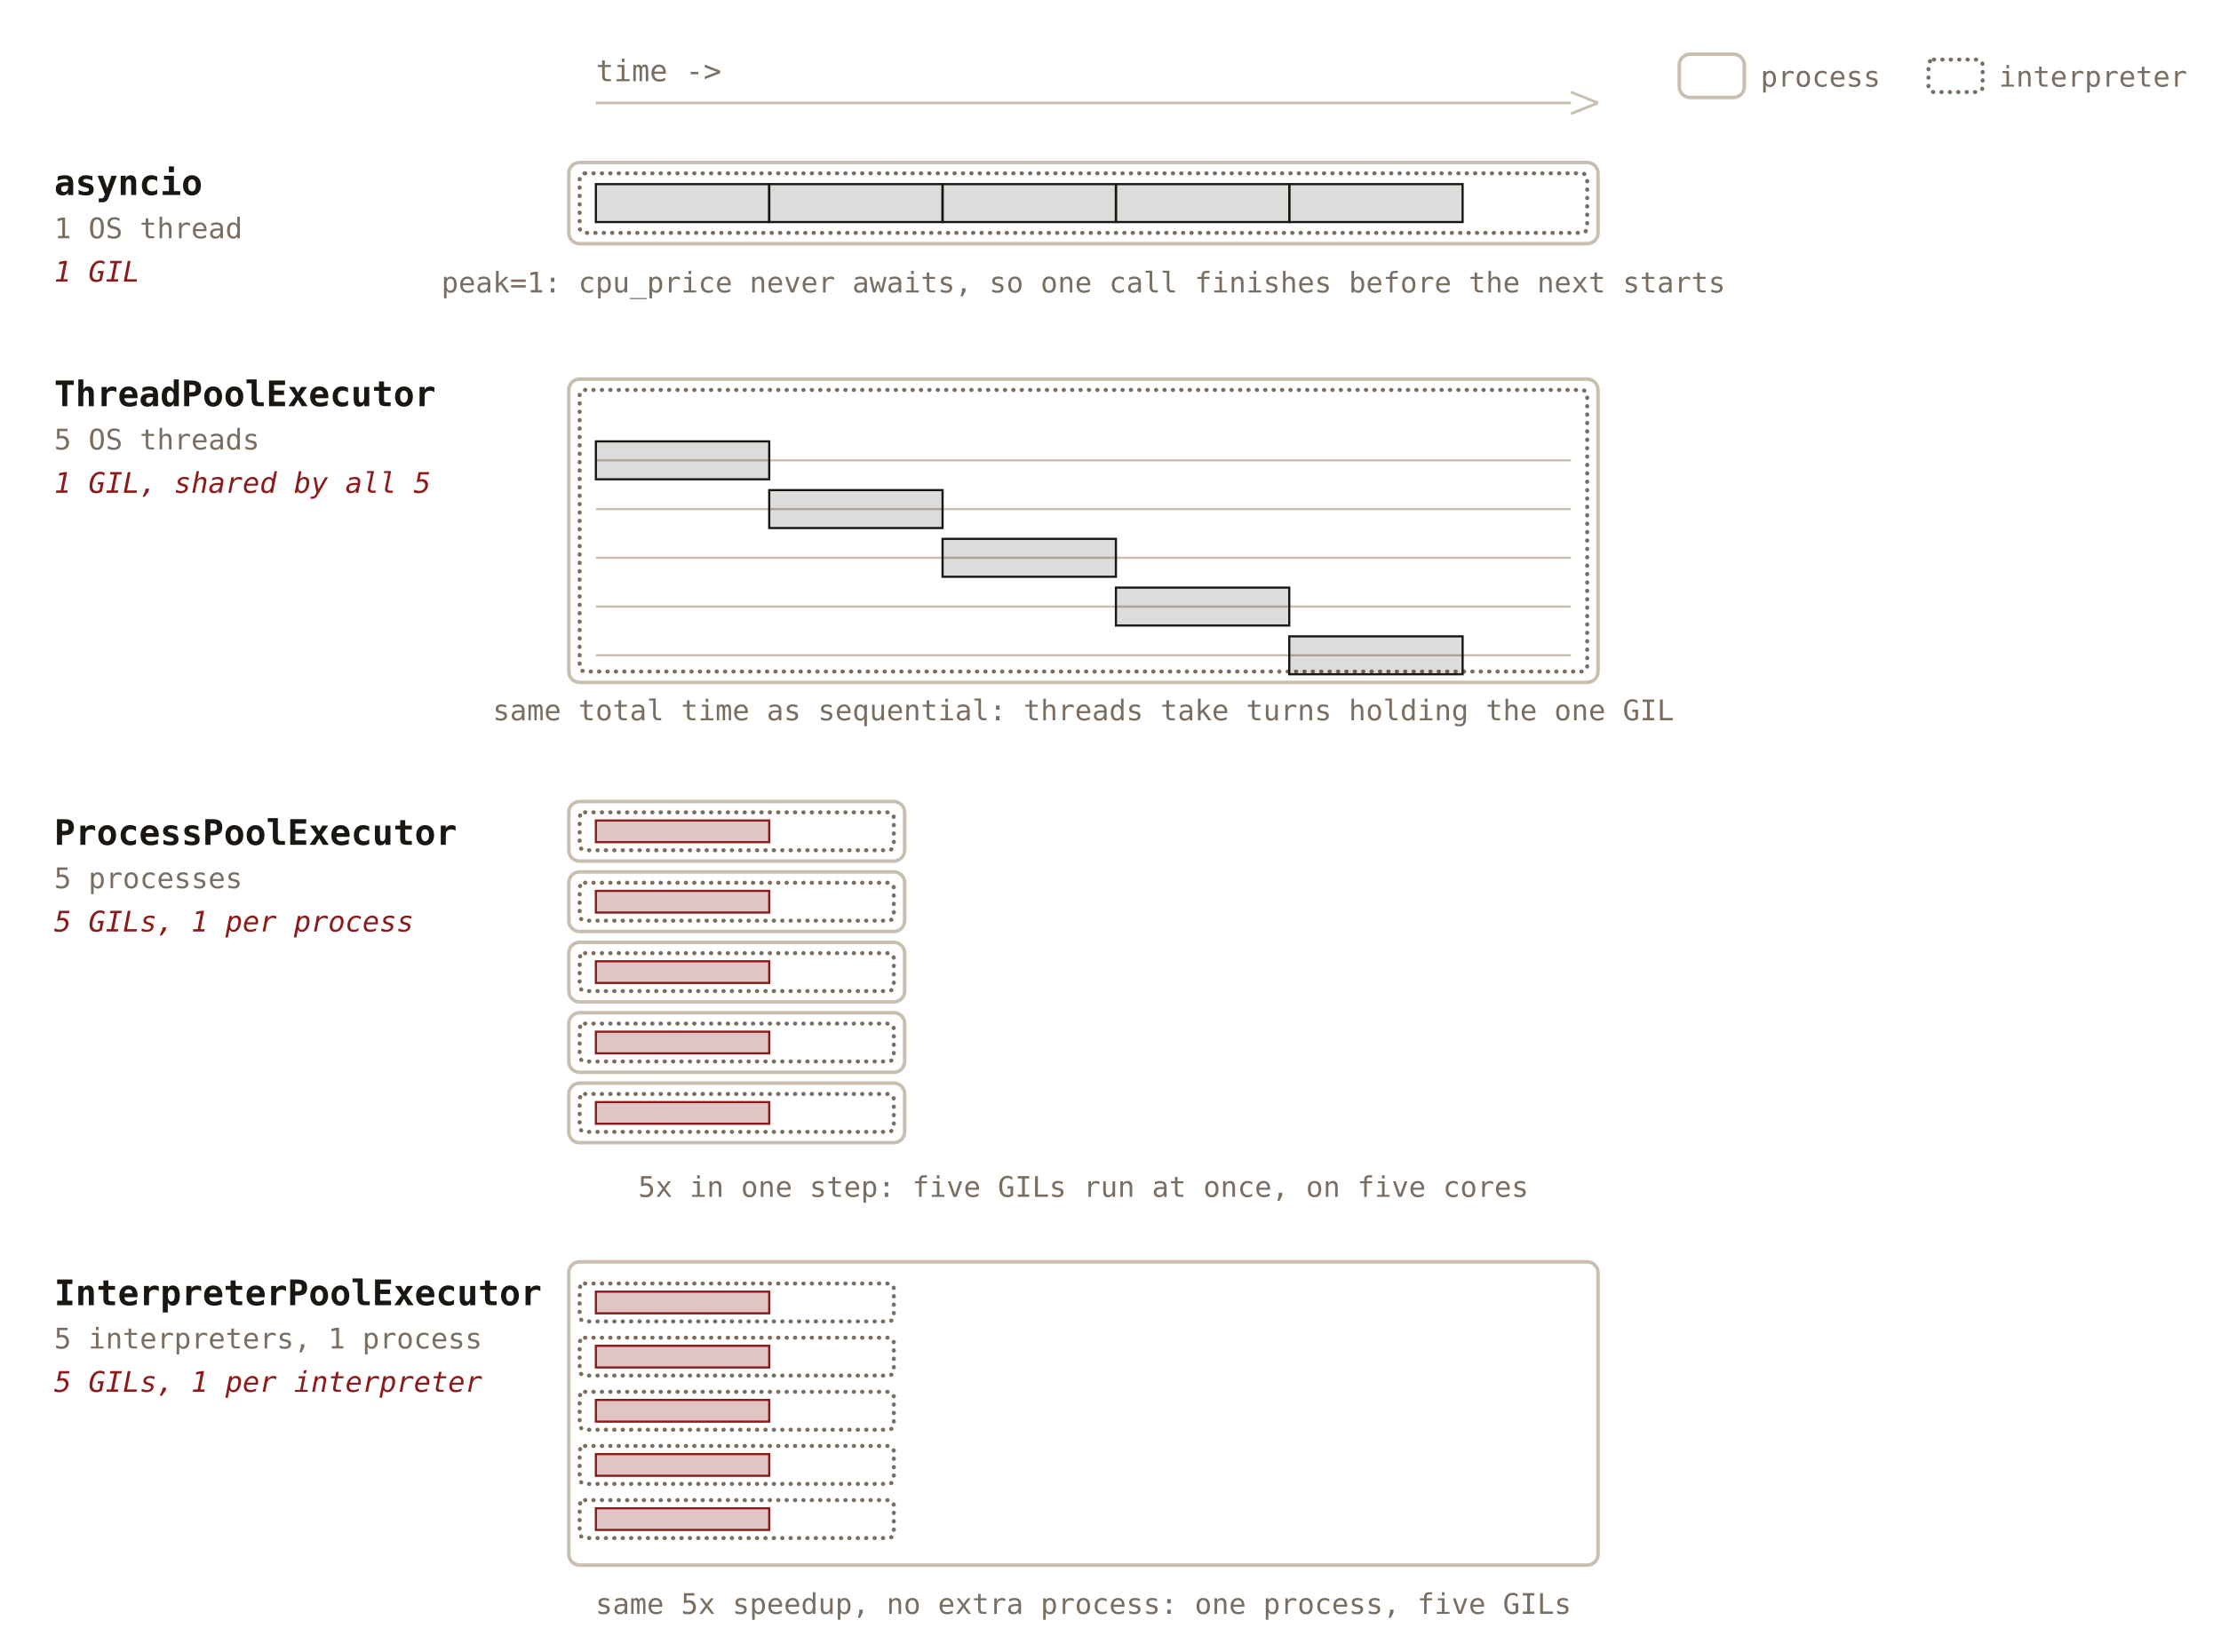
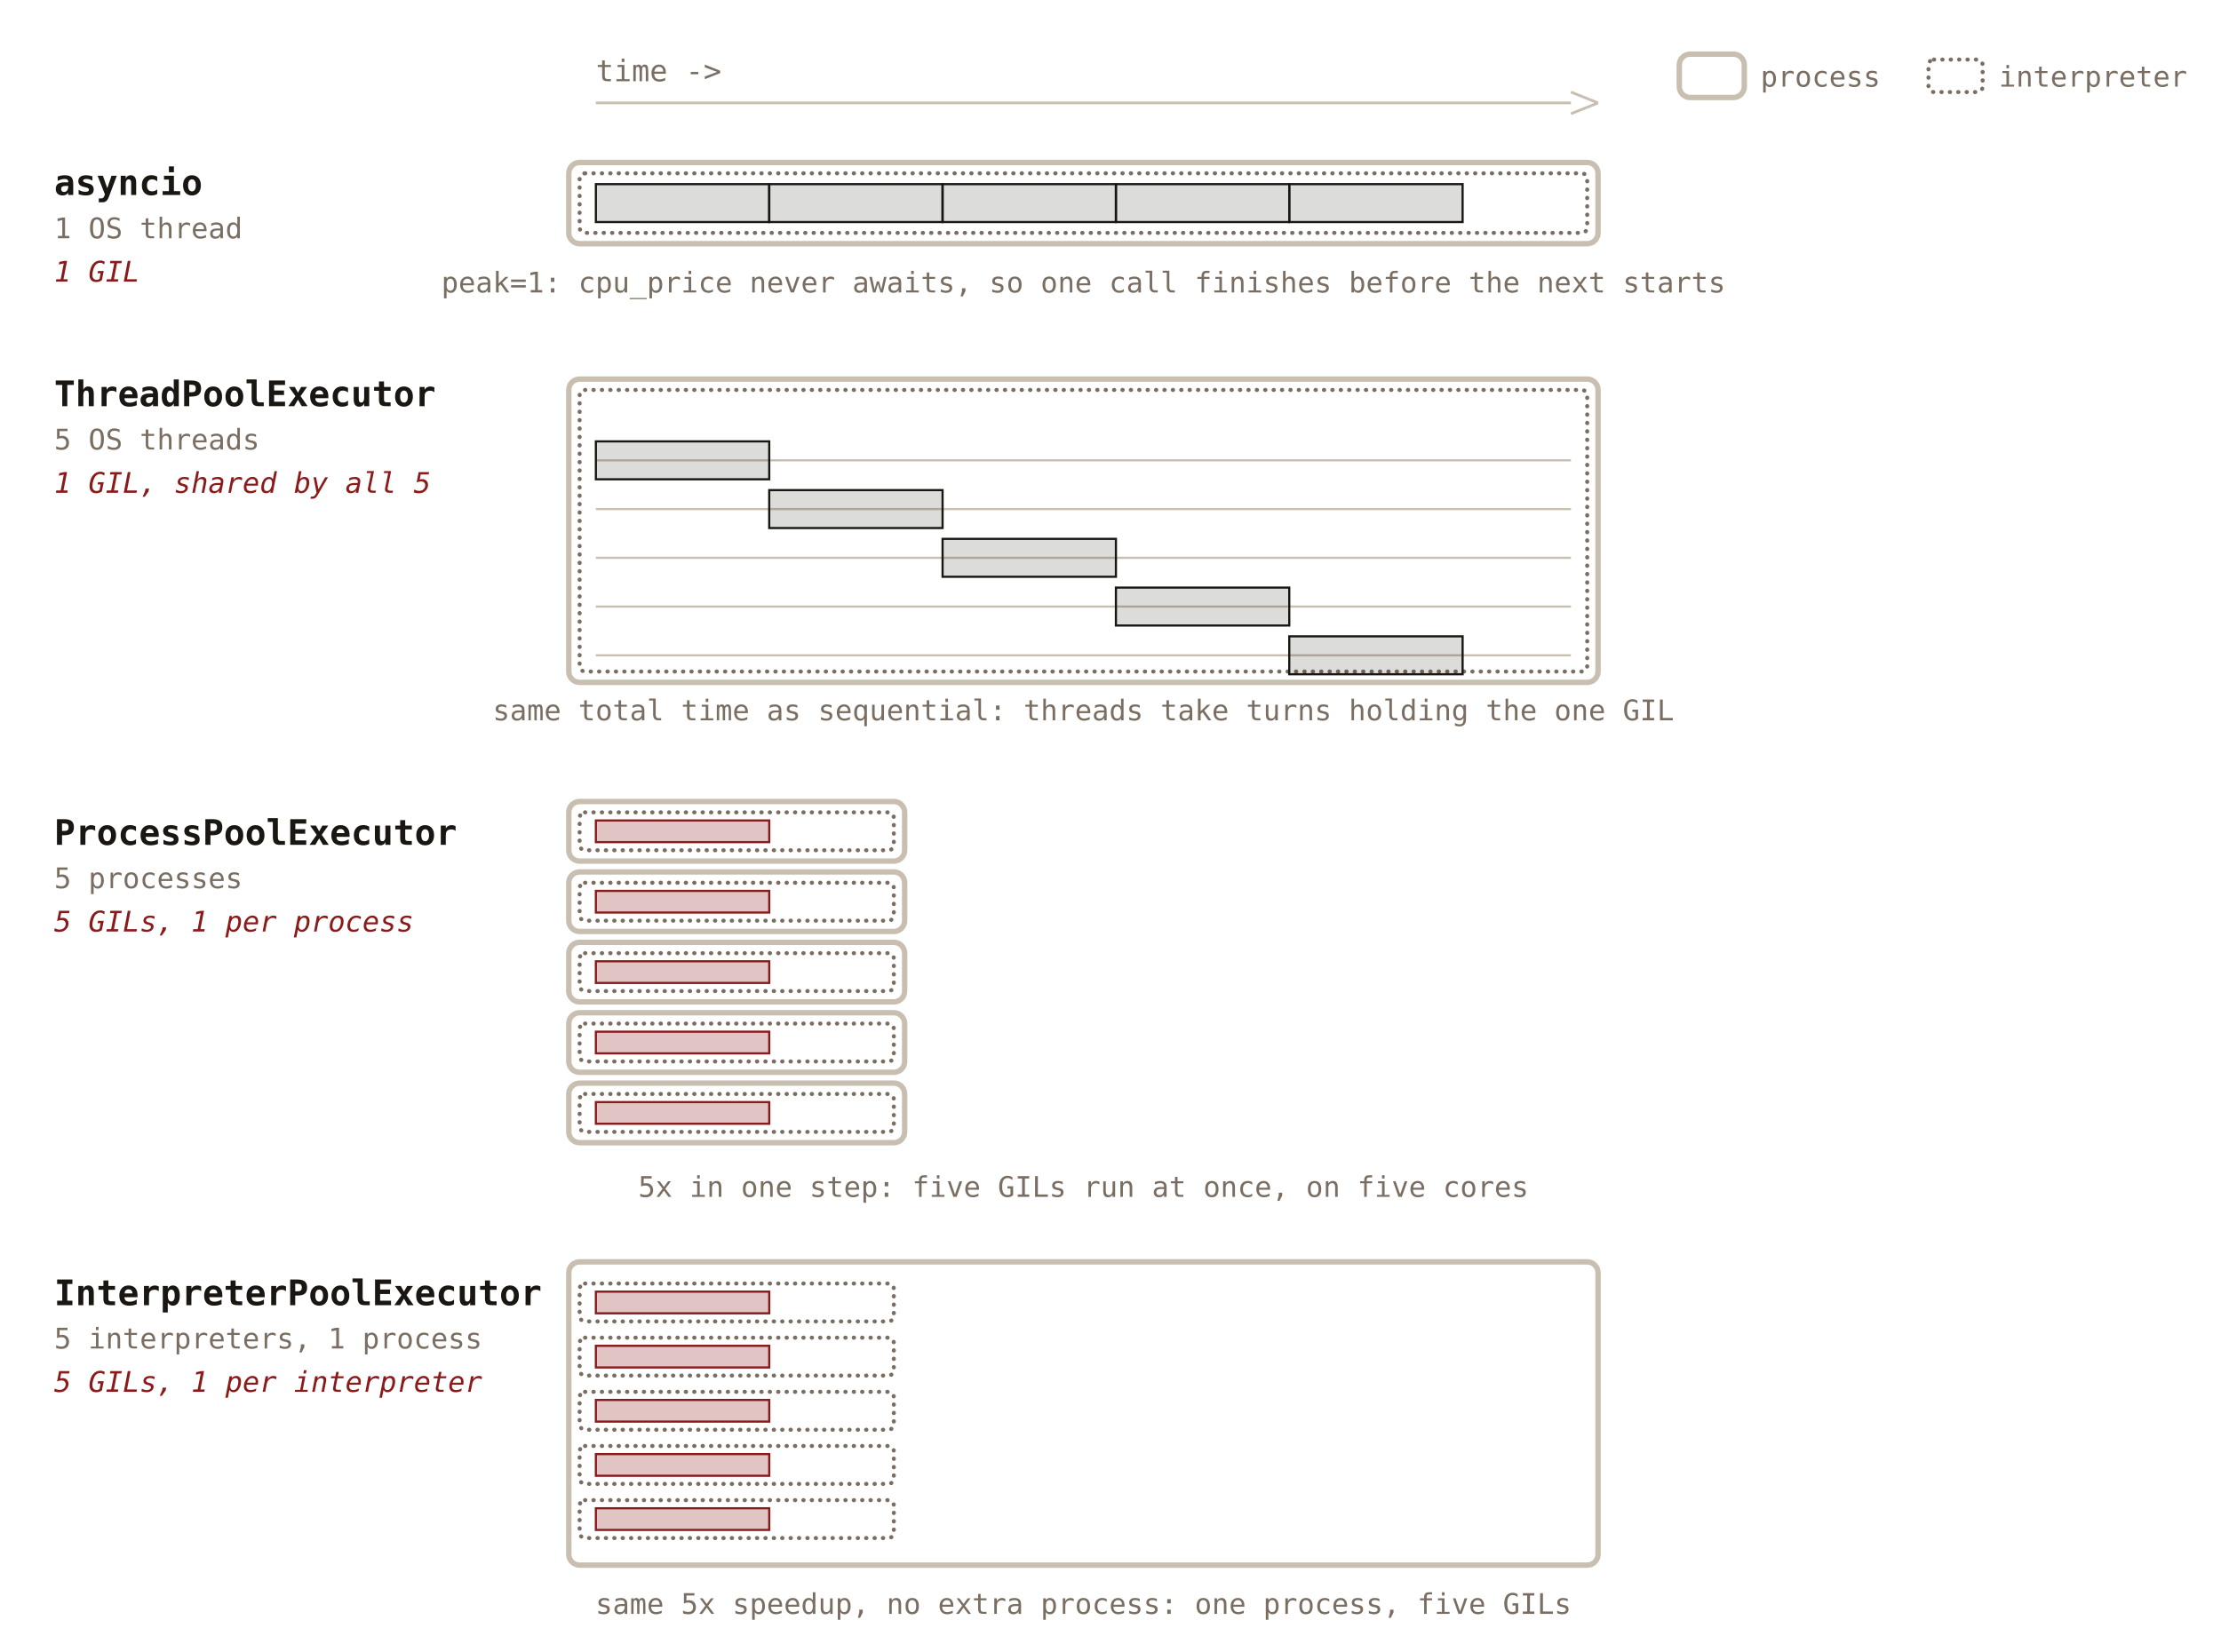
<svg xmlns="http://www.w3.org/2000/svg" viewBox="0 0 820 610" font-family="'JetBrains Mono', Consolas, monospace">
  <text x="220" y="30" font-size="11" fill="#7a6e62">time -&gt;</text>
  <line x1="220" y1="38" x2="580" y2="38" stroke="#c8bfb0" stroke-width="1" />
  <line x1="580" y1="34" x2="590" y2="38" stroke="#c8bfb0" stroke-width="1" />
  <line x1="580" y1="42" x2="590" y2="38" stroke="#c8bfb0" stroke-width="1" />
-   <rect x="620" y="20" width="24" height="16" fill="none" stroke="#c8bfb0" stroke-width="1.3" rx="4" />
+   <rect x="620" y="20" width="24" height="16" fill="none" stroke="#c8bfb0" stroke-width="2" rx="4" />
  <text x="650" y="32" font-size="10.5" fill="#7a6e62">process</text>
  <rect x="712" y="22" width="20" height="12" fill="none" stroke="#7a6e62" stroke-width="1.5" stroke-dasharray="0.1,3" stroke-linecap="round" rx="2" />
  <text x="738" y="32" font-size="10.5" fill="#7a6e62">interpreter</text>
  <text x="20" y="72" font-size="13" font-weight="bold" fill="#1a1612">asyncio</text>
  <text x="20" y="88" font-size="10.5" fill="#7a6e62">1 OS thread</text>
  <text x="20" y="104" font-size="10.5" font-style="italic" fill="#8b1a1a">1 GIL</text>
-   <rect x="210" y="60" width="380" height="30" fill="none" stroke="#c8bfb0" stroke-width="1.3" rx="4" />
+   <rect x="210" y="60" width="380" height="30" fill="none" stroke="#c8bfb0" stroke-width="2" rx="4" />
  <rect x="214" y="64" width="372" height="22" fill="none" stroke="#7a6e62" stroke-width="1.5" stroke-dasharray="0.1,3" stroke-linecap="round" rx="2" />
  <rect x="220" y="68" width="64" height="14" fill="#1a1612" fill-opacity="0.15" stroke="#1a1612" stroke-width="0.8" />
  <rect x="284" y="68" width="64" height="14" fill="#1a1612" fill-opacity="0.15" stroke="#1a1612" stroke-width="0.8" />
  <rect x="348" y="68" width="64" height="14" fill="#1a1612" fill-opacity="0.15" stroke="#1a1612" stroke-width="0.8" />
  <rect x="412" y="68" width="64" height="14" fill="#1a1612" fill-opacity="0.15" stroke="#1a1612" stroke-width="0.8" />
  <rect x="476" y="68" width="64" height="14" fill="#1a1612" fill-opacity="0.15" stroke="#1a1612" stroke-width="0.8" />
  <text x="400" y="108" font-size="10.5" fill="#7a6e62" text-anchor="middle">peak=1: cpu_price never awaits, so one call finishes before the next starts</text>
  <text x="20" y="150" font-size="13" font-weight="bold" fill="#1a1612">ThreadPoolExecutor</text>
  <text x="20" y="166" font-size="10.5" fill="#7a6e62">5 OS threads</text>
  <text x="20" y="182" font-size="10.5" font-style="italic" fill="#8b1a1a">1 GIL, shared by all 5</text>
-   <rect x="210" y="140" width="380" height="112" fill="none" stroke="#c8bfb0" stroke-width="1.3" rx="4" />
+   <rect x="210" y="140" width="380" height="112" fill="none" stroke="#c8bfb0" stroke-width="2" rx="4" />
  <rect x="214" y="144" width="372" height="104" fill="none" stroke="#7a6e62" stroke-width="1.5" stroke-dasharray="0.1,3" stroke-linecap="round" rx="2" />
  <line x1="220" y1="170" x2="580" y2="170" stroke="#c8bfb0" stroke-width="0.8" />
  <rect x="220" y="163" width="64" height="14" fill="#1a1612" fill-opacity="0.15" stroke="#1a1612" stroke-width="0.8" />
  <line x1="220" y1="188" x2="580" y2="188" stroke="#c8bfb0" stroke-width="0.8" />
  <rect x="284" y="181" width="64" height="14" fill="#1a1612" fill-opacity="0.15" stroke="#1a1612" stroke-width="0.8" />
  <line x1="220" y1="206" x2="580" y2="206" stroke="#c8bfb0" stroke-width="0.8" />
  <rect x="348" y="199" width="64" height="14" fill="#1a1612" fill-opacity="0.15" stroke="#1a1612" stroke-width="0.8" />
  <line x1="220" y1="224" x2="580" y2="224" stroke="#c8bfb0" stroke-width="0.8" />
  <rect x="412" y="217" width="64" height="14" fill="#1a1612" fill-opacity="0.15" stroke="#1a1612" stroke-width="0.8" />
  <line x1="220" y1="242" x2="580" y2="242" stroke="#c8bfb0" stroke-width="0.8" />
  <rect x="476" y="235" width="64" height="14" fill="#1a1612" fill-opacity="0.15" stroke="#1a1612" stroke-width="0.8" />
  <text x="400" y="266" font-size="10.5" fill="#7a6e62" text-anchor="middle">same total time as sequential: threads take turns holding the one GIL</text>
  <text x="20" y="312" font-size="13" font-weight="bold" fill="#1a1612">ProcessPoolExecutor</text>
  <text x="20" y="328" font-size="10.5" fill="#7a6e62">5 processes</text>
  <text x="20" y="344" font-size="10.5" font-style="italic" fill="#8b1a1a">5 GILs, 1 per process</text>
-   <rect x="210" y="296" width="124" height="22" fill="none" stroke="#c8bfb0" stroke-width="1.3" rx="4" />
+   <rect x="210" y="296" width="124" height="22" fill="none" stroke="#c8bfb0" stroke-width="2" rx="4" />
  <rect x="214" y="300" width="116" height="14" fill="none" stroke="#7a6e62" stroke-width="1.5" stroke-dasharray="0.1,3" stroke-linecap="round" rx="2" />
  <rect x="220" y="303" width="64" height="8" fill="#8b1a1a" fill-opacity="0.25" stroke="#8b1a1a" stroke-width="0.8" />
-   <rect x="210" y="322" width="124" height="22" fill="none" stroke="#c8bfb0" stroke-width="1.3" rx="4" />
+   <rect x="210" y="322" width="124" height="22" fill="none" stroke="#c8bfb0" stroke-width="2" rx="4" />
  <rect x="214" y="326" width="116" height="14" fill="none" stroke="#7a6e62" stroke-width="1.5" stroke-dasharray="0.1,3" stroke-linecap="round" rx="2" />
  <rect x="220" y="329" width="64" height="8" fill="#8b1a1a" fill-opacity="0.25" stroke="#8b1a1a" stroke-width="0.8" />
-   <rect x="210" y="348" width="124" height="22" fill="none" stroke="#c8bfb0" stroke-width="1.3" rx="4" />
+   <rect x="210" y="348" width="124" height="22" fill="none" stroke="#c8bfb0" stroke-width="2" rx="4" />
  <rect x="214" y="352" width="116" height="14" fill="none" stroke="#7a6e62" stroke-width="1.5" stroke-dasharray="0.1,3" stroke-linecap="round" rx="2" />
  <rect x="220" y="355" width="64" height="8" fill="#8b1a1a" fill-opacity="0.25" stroke="#8b1a1a" stroke-width="0.8" />
-   <rect x="210" y="374" width="124" height="22" fill="none" stroke="#c8bfb0" stroke-width="1.3" rx="4" />
+   <rect x="210" y="374" width="124" height="22" fill="none" stroke="#c8bfb0" stroke-width="2" rx="4" />
  <rect x="214" y="378" width="116" height="14" fill="none" stroke="#7a6e62" stroke-width="1.5" stroke-dasharray="0.1,3" stroke-linecap="round" rx="2" />
  <rect x="220" y="381" width="64" height="8" fill="#8b1a1a" fill-opacity="0.25" stroke="#8b1a1a" stroke-width="0.8" />
-   <rect x="210" y="400" width="124" height="22" fill="none" stroke="#c8bfb0" stroke-width="1.3" rx="4" />
+   <rect x="210" y="400" width="124" height="22" fill="none" stroke="#c8bfb0" stroke-width="2" rx="4" />
  <rect x="214" y="404" width="116" height="14" fill="none" stroke="#7a6e62" stroke-width="1.5" stroke-dasharray="0.1,3" stroke-linecap="round" rx="2" />
  <rect x="220" y="407" width="64" height="8" fill="#8b1a1a" fill-opacity="0.25" stroke="#8b1a1a" stroke-width="0.8" />
  <text x="400" y="442" font-size="10.5" fill="#7a6e62" text-anchor="middle">5x in one step: five GILs run at once, on five cores</text>
  <text x="20" y="482" font-size="13" font-weight="bold" fill="#1a1612">InterpreterPoolExecutor</text>
  <text x="20" y="498" font-size="10.5" fill="#7a6e62">5 interpreters, 1 process</text>
  <text x="20" y="514" font-size="10.5" font-style="italic" fill="#8b1a1a">5 GILs, 1 per interpreter</text>
-   <rect x="210" y="466" width="380" height="112" fill="none" stroke="#c8bfb0" stroke-width="1.3" rx="4" />
+   <rect x="210" y="466" width="380" height="112" fill="none" stroke="#c8bfb0" stroke-width="2" rx="4" />
  <rect x="214" y="474" width="116" height="14" fill="none" stroke="#7a6e62" stroke-width="1.5" stroke-dasharray="0.1,3" stroke-linecap="round" rx="2" />
  <rect x="220" y="477" width="64" height="8" fill="#8b1a1a" fill-opacity="0.25" stroke="#8b1a1a" stroke-width="0.8" />
  <rect x="214" y="494" width="116" height="14" fill="none" stroke="#7a6e62" stroke-width="1.5" stroke-dasharray="0.1,3" stroke-linecap="round" rx="2" />
  <rect x="220" y="497" width="64" height="8" fill="#8b1a1a" fill-opacity="0.25" stroke="#8b1a1a" stroke-width="0.8" />
  <rect x="214" y="514" width="116" height="14" fill="none" stroke="#7a6e62" stroke-width="1.5" stroke-dasharray="0.1,3" stroke-linecap="round" rx="2" />
  <rect x="220" y="517" width="64" height="8" fill="#8b1a1a" fill-opacity="0.25" stroke="#8b1a1a" stroke-width="0.8" />
  <rect x="214" y="534" width="116" height="14" fill="none" stroke="#7a6e62" stroke-width="1.5" stroke-dasharray="0.1,3" stroke-linecap="round" rx="2" />
  <rect x="220" y="537" width="64" height="8" fill="#8b1a1a" fill-opacity="0.25" stroke="#8b1a1a" stroke-width="0.8" />
  <rect x="214" y="554" width="116" height="14" fill="none" stroke="#7a6e62" stroke-width="1.5" stroke-dasharray="0.1,3" stroke-linecap="round" rx="2" />
  <rect x="220" y="557" width="64" height="8" fill="#8b1a1a" fill-opacity="0.25" stroke="#8b1a1a" stroke-width="0.8" />
  <text x="400" y="596" font-size="10.5" fill="#7a6e62" text-anchor="middle">same 5x speedup, no extra process: one process, five GILs</text>
</svg>
